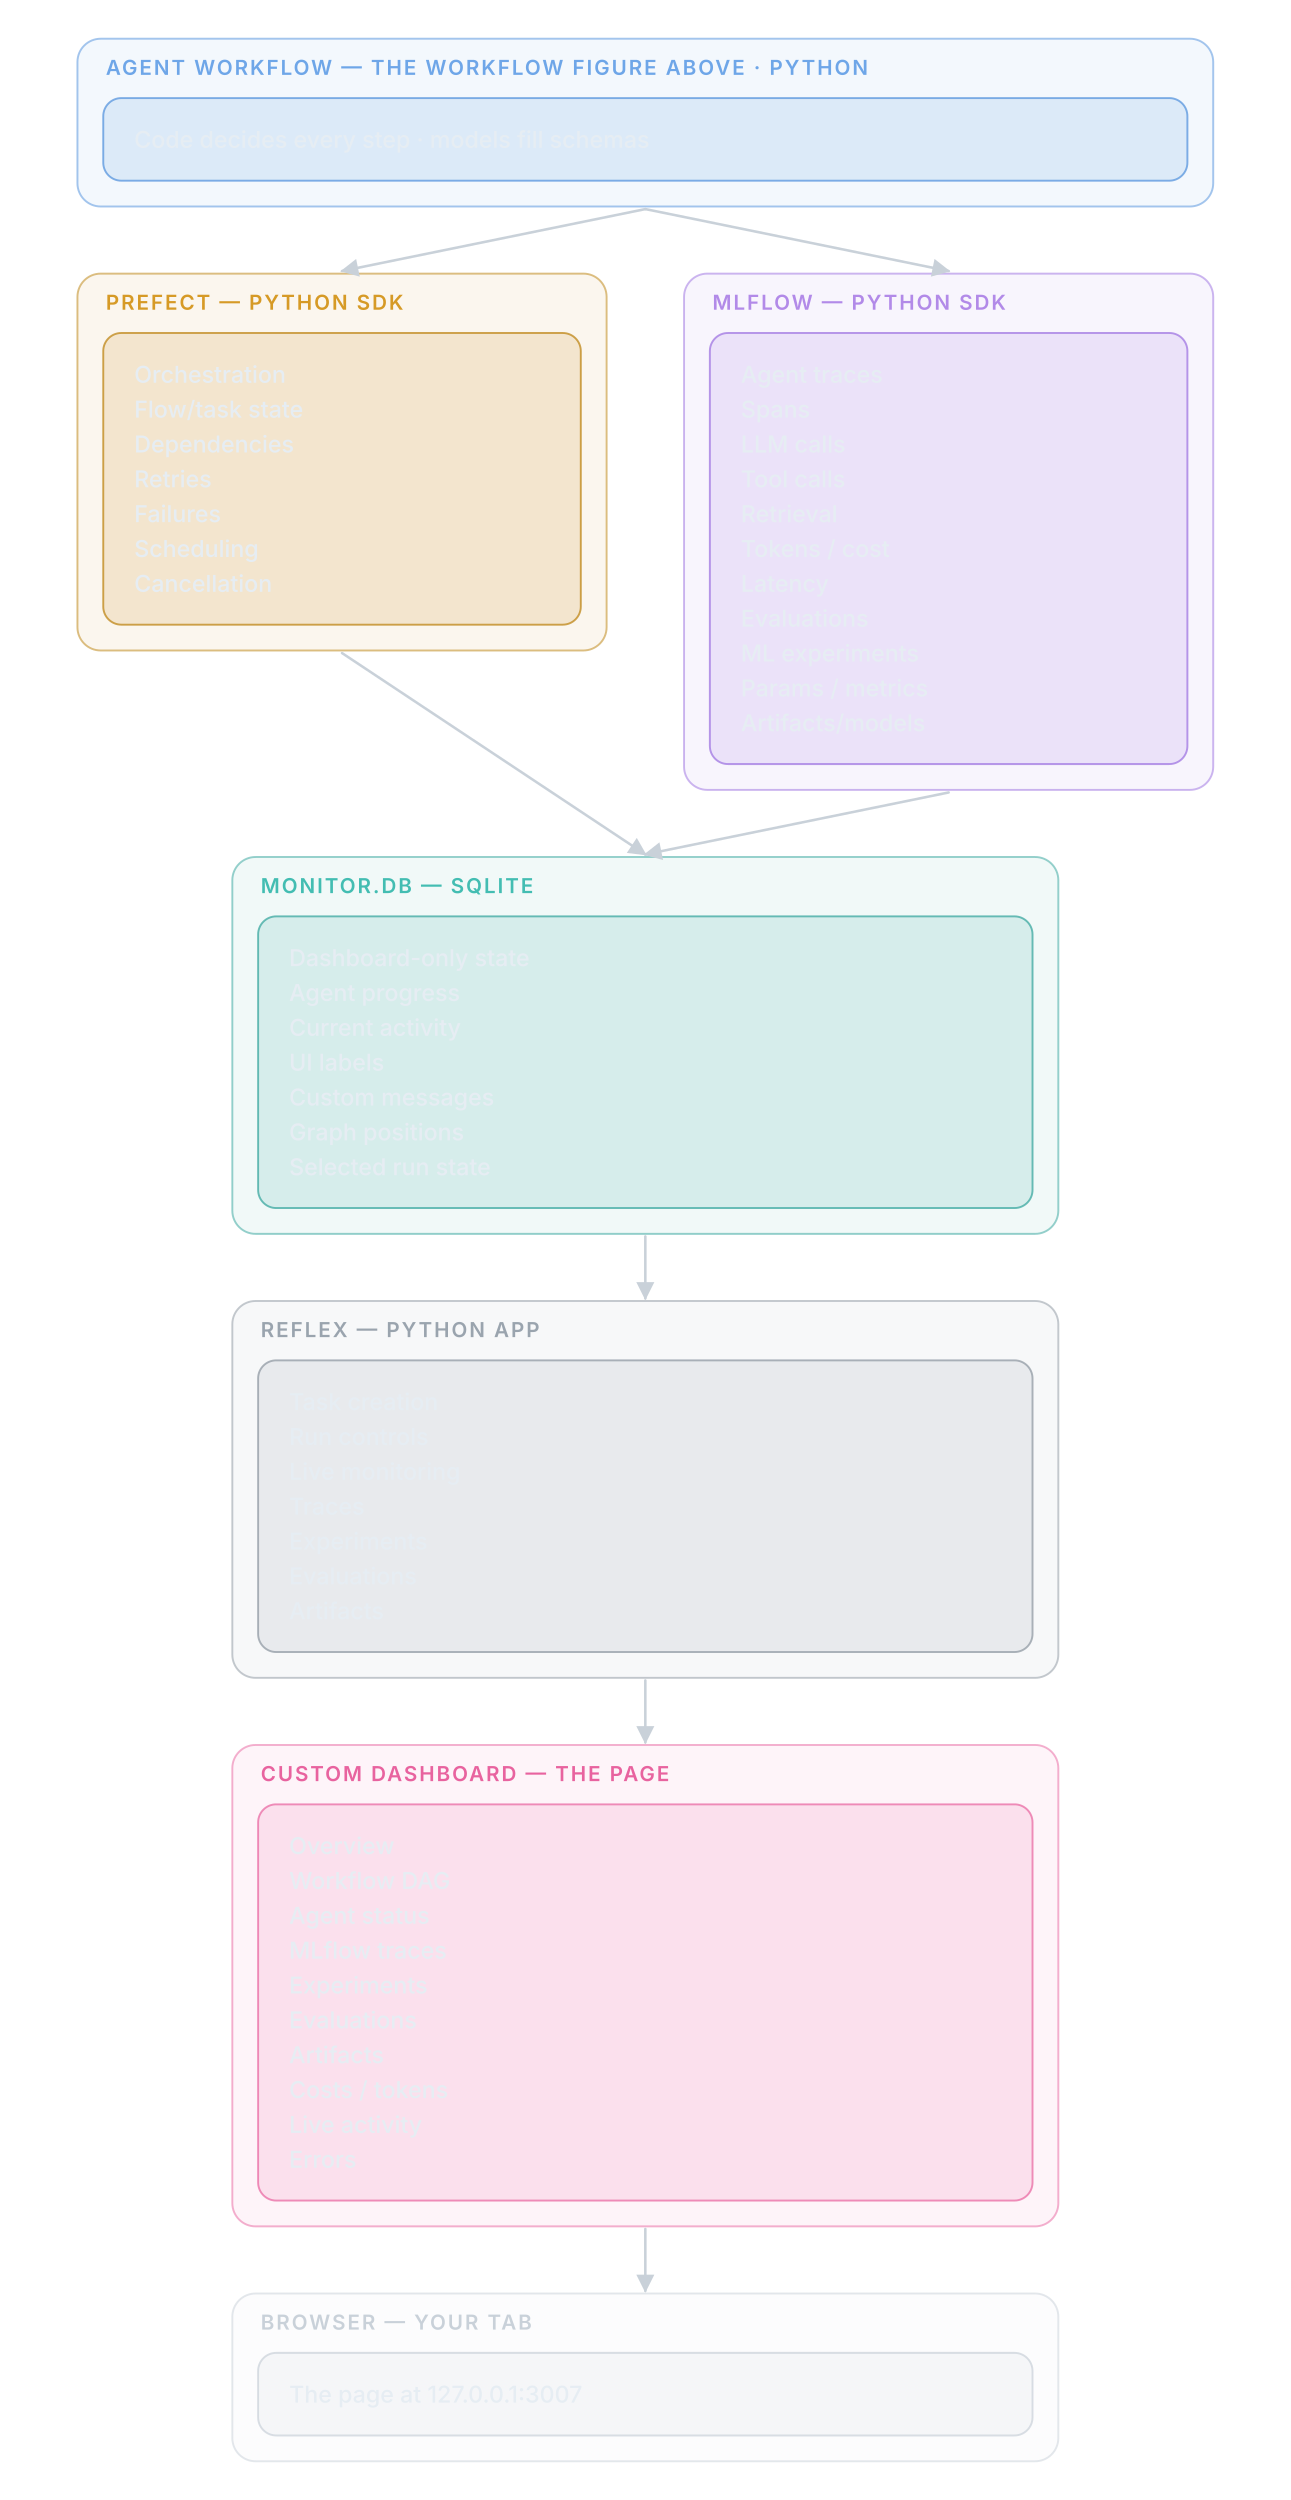
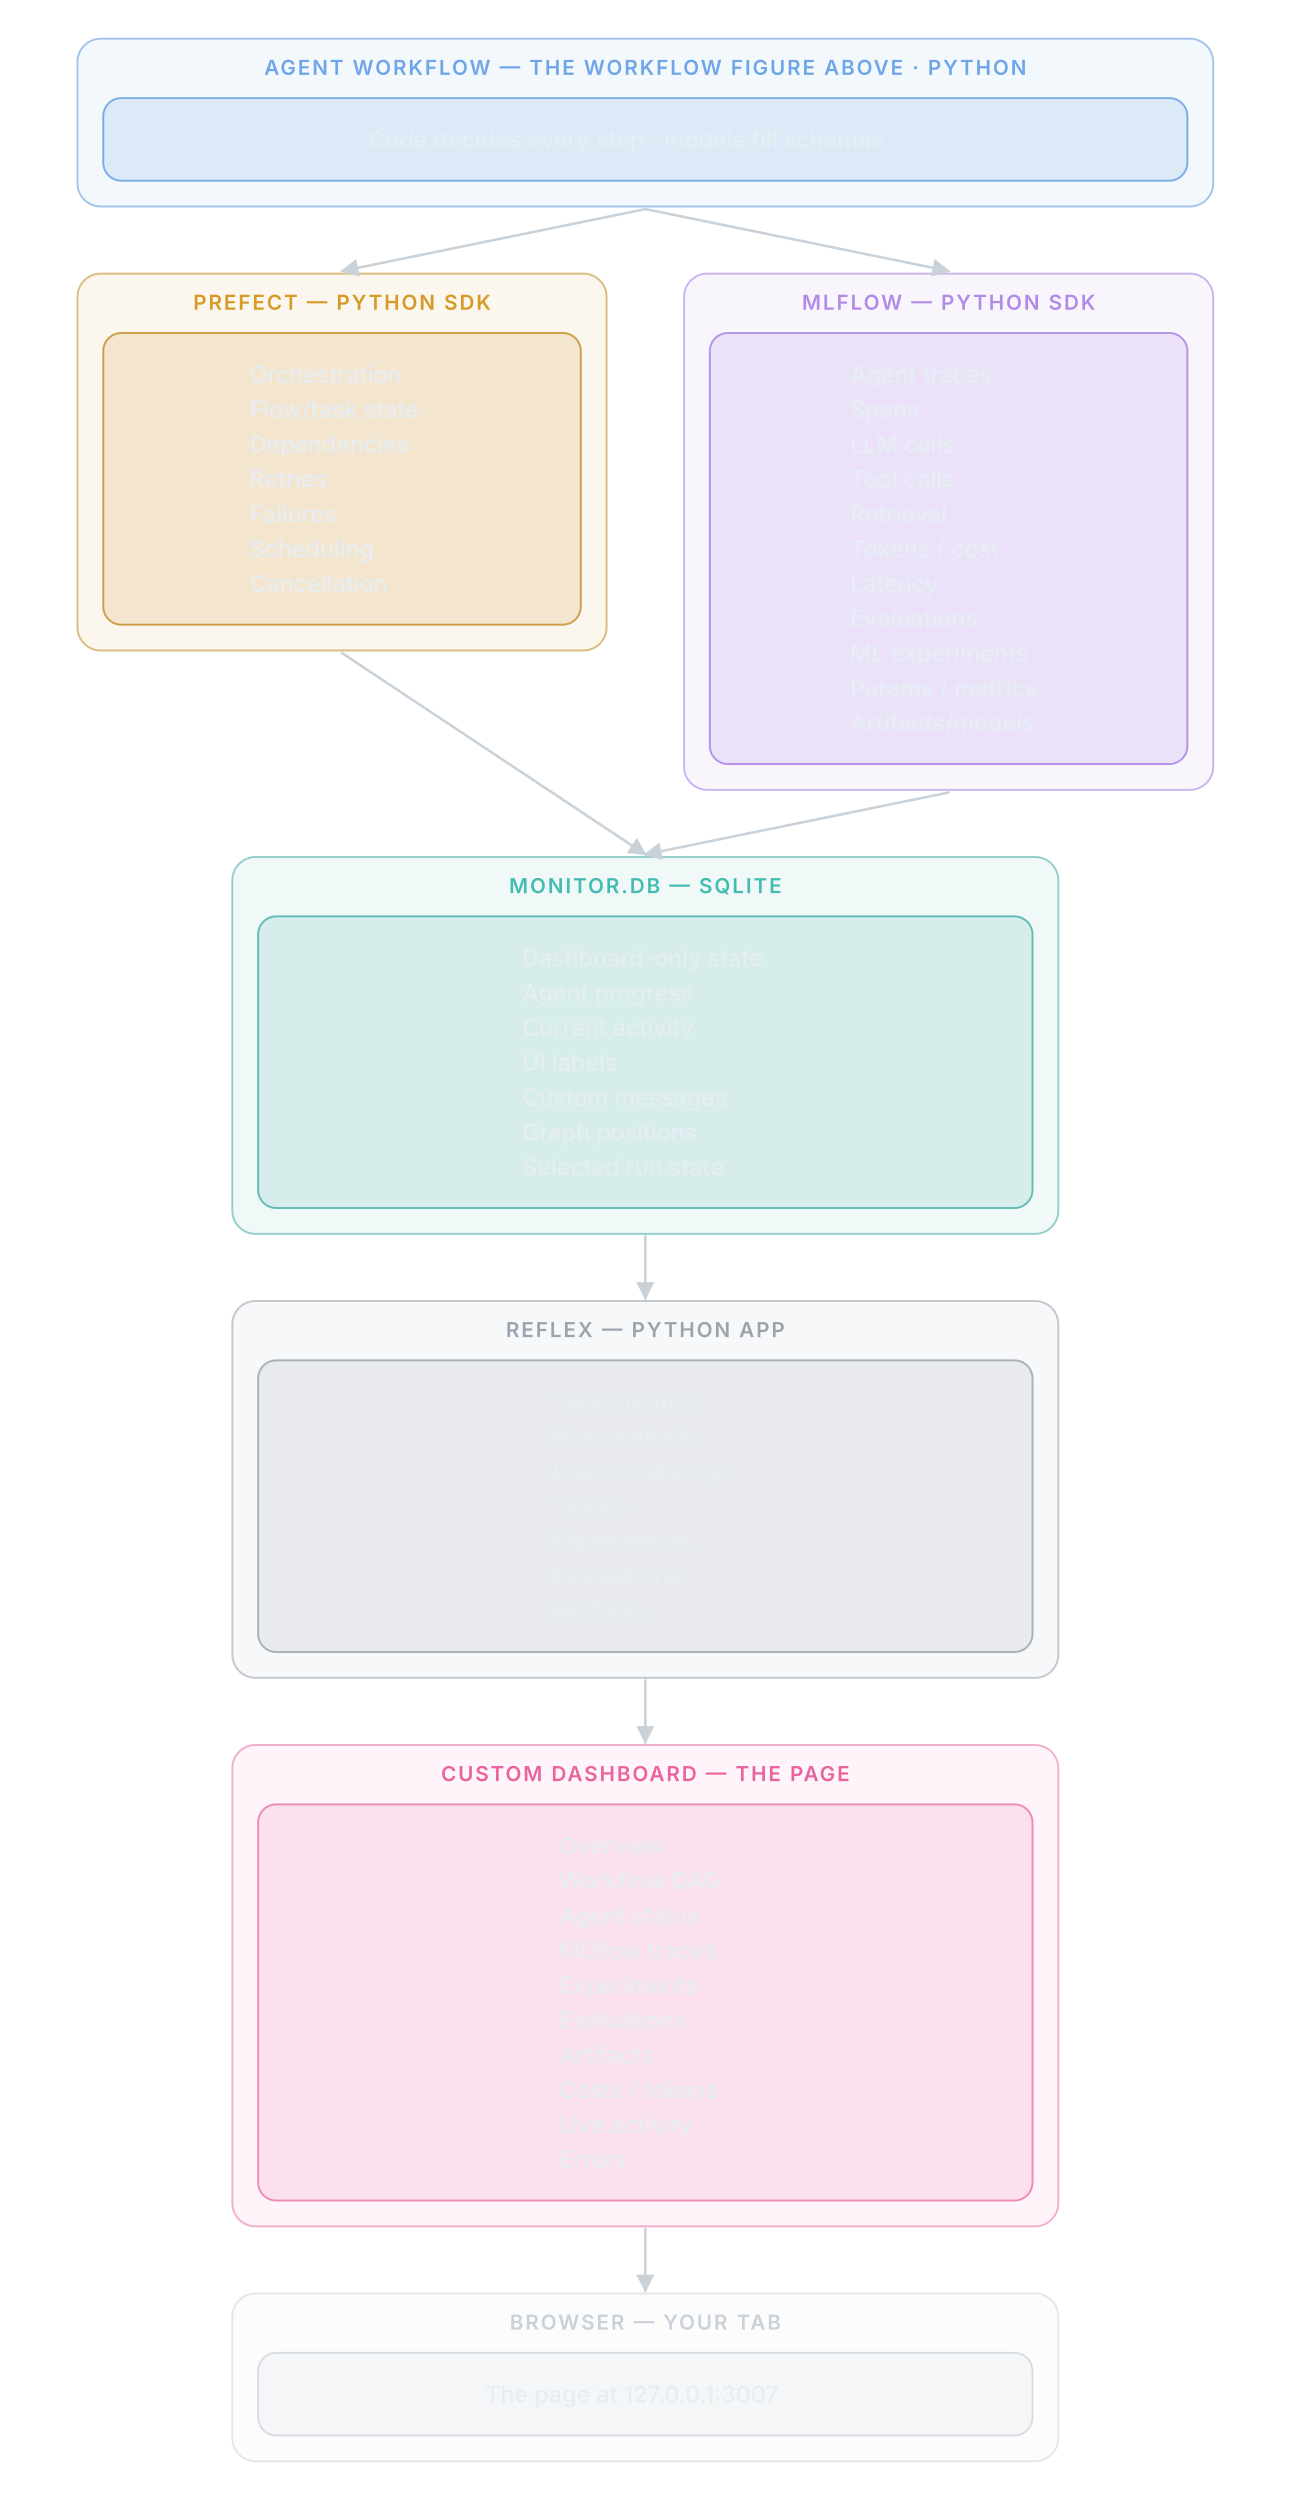
<svg xmlns="http://www.w3.org/2000/svg" viewBox="0 0 1000 1937" width="1000" height="1937" font-family="Inter, -apple-system, 'Segoe UI', Helvetica, Arial, sans-serif">
  <defs>
    <marker id="ah" viewBox="0 0 10 10" refX="9" refY="5" markerWidth="7" markerHeight="7" orient="auto-start-reverse">
      <path d="M0,0 L10,5 L0,10 z" fill="#c9d1d9" />
    </marker>
  </defs>
  <rect x="60" y="30" width="880" height="130" rx="18" fill="rgba(77,143,220,0.07)" stroke="rgba(77,143,220,0.5)" stroke-width="1.5" />
-   <text x="82" y="58" font-size="16" font-weight="600" letter-spacing="1.5" fill="#6ea6e8">AGENT WORKFLOW — THE WORKFLOW FIGURE ABOVE · PYTHON</text>
+   <text x="500" y="58" text-anchor="middle" font-size="16" font-weight="600" letter-spacing="1.5" fill="#6ea6e8">AGENT WORKFLOW — THE WORKFLOW FIGURE ABOVE · PYTHON</text>
  <rect x="80" y="76" width="840" height="64" rx="14" fill="rgba(77,143,220,0.14)" stroke="rgba(77,143,220,0.7)" stroke-width="1.5" />
-   <text x="104" y="108.0" dominant-baseline="central" font-size="18" font-weight="500" fill="#e6edf3">Code decides every step · models fill schemas</text>
+   <text x="285.4" y="108.0" dominant-baseline="central" font-size="18" font-weight="500" fill="#e6edf3">Code decides every step · models fill schemas</text>
  <rect x="60" y="212" width="410" height="292" rx="18" fill="rgba(187,128,9,0.07)" stroke="rgba(187,128,9,0.5)" stroke-width="1.5" />
-   <text x="82" y="240" font-size="16" font-weight="600" letter-spacing="1.5" fill="#d69a26">PREFECT — PYTHON SDK</text>
+   <text x="265" y="240" text-anchor="middle" font-size="16" font-weight="600" letter-spacing="1.5" fill="#d69a26">PREFECT — PYTHON SDK</text>
  <rect x="80" y="258" width="370" height="226" rx="14" fill="rgba(187,128,9,0.14)" stroke="rgba(187,128,9,0.7)" stroke-width="1.5" />
-   <text x="104" y="290.0" dominant-baseline="central" font-size="18" font-weight="500" fill="#e6edf3">Orchestration</text>
-   <text x="104" y="317.0" dominant-baseline="central" font-size="18" font-weight="500" fill="#e6edf3">Flow/task state</text>
-   <text x="104" y="344.0" dominant-baseline="central" font-size="18" font-weight="500" fill="#e6edf3">Dependencies</text>
-   <text x="104" y="371.0" dominant-baseline="central" font-size="18" font-weight="500" fill="#e6edf3">Retries</text>
-   <text x="104" y="398.0" dominant-baseline="central" font-size="18" font-weight="500" fill="#e6edf3">Failures</text>
-   <text x="104" y="425.0" dominant-baseline="central" font-size="18" font-weight="500" fill="#e6edf3">Scheduling</text>
-   <text x="104" y="452.0" dominant-baseline="central" font-size="18" font-weight="500" fill="#e6edf3">Cancellation</text>
+   <text x="193.4" y="290.0" dominant-baseline="central" font-size="18" font-weight="500" fill="#e6edf3">Orchestration</text>
+   <text x="193.4" y="317.0" dominant-baseline="central" font-size="18" font-weight="500" fill="#e6edf3">Flow/task state</text>
+   <text x="193.4" y="344.0" dominant-baseline="central" font-size="18" font-weight="500" fill="#e6edf3">Dependencies</text>
+   <text x="193.4" y="371.0" dominant-baseline="central" font-size="18" font-weight="500" fill="#e6edf3">Retries</text>
+   <text x="193.4" y="398.0" dominant-baseline="central" font-size="18" font-weight="500" fill="#e6edf3">Failures</text>
+   <text x="193.4" y="425.0" dominant-baseline="central" font-size="18" font-weight="500" fill="#e6edf3">Scheduling</text>
+   <text x="193.4" y="452.0" dominant-baseline="central" font-size="18" font-weight="500" fill="#e6edf3">Cancellation</text>
  <rect x="530" y="212" width="410" height="400" rx="18" fill="rgba(154,110,224,0.07)" stroke="rgba(154,110,224,0.5)" stroke-width="1.5" />
-   <text x="552" y="240" font-size="16" font-weight="600" letter-spacing="1.5" fill="#b28ae8">MLFLOW — PYTHON SDK</text>
+   <text x="735" y="240" text-anchor="middle" font-size="16" font-weight="600" letter-spacing="1.5" fill="#b28ae8">MLFLOW — PYTHON SDK</text>
  <rect x="550" y="258" width="370" height="334" rx="14" fill="rgba(154,110,224,0.14)" stroke="rgba(154,110,224,0.7)" stroke-width="1.5" />
-   <text x="574" y="290.0" dominant-baseline="central" font-size="18" font-weight="500" fill="#e6edf3">Agent traces</text>
-   <text x="574" y="317.0" dominant-baseline="central" font-size="18" font-weight="500" fill="#e6edf3">Spans</text>
-   <text x="574" y="344.0" dominant-baseline="central" font-size="18" font-weight="500" fill="#e6edf3">LLM calls</text>
-   <text x="574" y="371.0" dominant-baseline="central" font-size="18" font-weight="500" fill="#e6edf3">Tool calls</text>
-   <text x="574" y="398.0" dominant-baseline="central" font-size="18" font-weight="500" fill="#e6edf3">Retrieval</text>
-   <text x="574" y="425.0" dominant-baseline="central" font-size="18" font-weight="500" fill="#e6edf3">Tokens / cost</text>
-   <text x="574" y="452.0" dominant-baseline="central" font-size="18" font-weight="500" fill="#e6edf3">Latency</text>
-   <text x="574" y="479.0" dominant-baseline="central" font-size="18" font-weight="500" fill="#e6edf3">Evaluations</text>
-   <text x="574" y="506.0" dominant-baseline="central" font-size="18" font-weight="500" fill="#e6edf3">ML experiments</text>
-   <text x="574" y="533.0" dominant-baseline="central" font-size="18" font-weight="500" fill="#e6edf3">Params / metrics</text>
-   <text x="574" y="560.0" dominant-baseline="central" font-size="18" font-weight="500" fill="#e6edf3">Artifacts/models</text>
+   <text x="658.7" y="290.0" dominant-baseline="central" font-size="18" font-weight="500" fill="#e6edf3">Agent traces</text>
+   <text x="658.7" y="317.0" dominant-baseline="central" font-size="18" font-weight="500" fill="#e6edf3">Spans</text>
+   <text x="658.7" y="344.0" dominant-baseline="central" font-size="18" font-weight="500" fill="#e6edf3">LLM calls</text>
+   <text x="658.7" y="371.0" dominant-baseline="central" font-size="18" font-weight="500" fill="#e6edf3">Tool calls</text>
+   <text x="658.7" y="398.0" dominant-baseline="central" font-size="18" font-weight="500" fill="#e6edf3">Retrieval</text>
+   <text x="658.7" y="425.0" dominant-baseline="central" font-size="18" font-weight="500" fill="#e6edf3">Tokens / cost</text>
+   <text x="658.7" y="452.0" dominant-baseline="central" font-size="18" font-weight="500" fill="#e6edf3">Latency</text>
+   <text x="658.7" y="479.0" dominant-baseline="central" font-size="18" font-weight="500" fill="#e6edf3">Evaluations</text>
+   <text x="658.7" y="506.0" dominant-baseline="central" font-size="18" font-weight="500" fill="#e6edf3">ML experiments</text>
+   <text x="658.7" y="533.0" dominant-baseline="central" font-size="18" font-weight="500" fill="#e6edf3">Params / metrics</text>
+   <text x="658.7" y="560.0" dominant-baseline="central" font-size="18" font-weight="500" fill="#e6edf3">Artifacts/models</text>
  <rect x="180" y="664" width="640" height="292" rx="18" fill="rgba(47,163,154,0.07)" stroke="rgba(47,163,154,0.5)" stroke-width="1.5" />
-   <text x="202" y="692" font-size="16" font-weight="600" letter-spacing="1.5" fill="#43bdb2">MONITOR.DB — SQLITE</text>
+   <text x="500" y="692" text-anchor="middle" font-size="16" font-weight="600" letter-spacing="1.5" fill="#43bdb2">MONITOR.DB — SQLITE</text>
  <rect x="200" y="710" width="600" height="226" rx="14" fill="rgba(47,163,154,0.14)" stroke="rgba(47,163,154,0.7)" stroke-width="1.5" />
-   <text x="224" y="742.0" dominant-baseline="central" font-size="18" font-weight="500" fill="#e6edf3">Dashboard-only state</text>
-   <text x="224" y="769.0" dominant-baseline="central" font-size="18" font-weight="500" fill="#e6edf3">Agent progress</text>
-   <text x="224" y="796.0" dominant-baseline="central" font-size="18" font-weight="500" fill="#e6edf3">Current activity</text>
-   <text x="224" y="823.0" dominant-baseline="central" font-size="18" font-weight="500" fill="#e6edf3">UI labels</text>
-   <text x="224" y="850.0" dominant-baseline="central" font-size="18" font-weight="500" fill="#e6edf3">Custom messages</text>
-   <text x="224" y="877.0" dominant-baseline="central" font-size="18" font-weight="500" fill="#e6edf3">Graph positions</text>
-   <text x="224" y="904.0" dominant-baseline="central" font-size="18" font-weight="500" fill="#e6edf3">Selected run state</text>
+   <text x="404.6" y="742.0" dominant-baseline="central" font-size="18" font-weight="500" fill="#e6edf3">Dashboard-only state</text>
+   <text x="404.6" y="769.0" dominant-baseline="central" font-size="18" font-weight="500" fill="#e6edf3">Agent progress</text>
+   <text x="404.6" y="796.0" dominant-baseline="central" font-size="18" font-weight="500" fill="#e6edf3">Current activity</text>
+   <text x="404.6" y="823.0" dominant-baseline="central" font-size="18" font-weight="500" fill="#e6edf3">UI labels</text>
+   <text x="404.6" y="850.0" dominant-baseline="central" font-size="18" font-weight="500" fill="#e6edf3">Custom messages</text>
+   <text x="404.6" y="877.0" dominant-baseline="central" font-size="18" font-weight="500" fill="#e6edf3">Graph positions</text>
+   <text x="404.6" y="904.0" dominant-baseline="central" font-size="18" font-weight="500" fill="#e6edf3">Selected run state</text>
  <rect x="180" y="1008" width="640" height="292" rx="18" fill="rgba(139,148,158,0.07)" stroke="rgba(139,148,158,0.5)" stroke-width="1.5" />
-   <text x="202" y="1036" font-size="16" font-weight="600" letter-spacing="1.5" fill="#9aa4ae">REFLEX — PYTHON APP</text>
+   <text x="500" y="1036" text-anchor="middle" font-size="16" font-weight="600" letter-spacing="1.5" fill="#9aa4ae">REFLEX — PYTHON APP</text>
  <rect x="200" y="1054" width="600" height="226" rx="14" fill="rgba(139,148,158,0.14)" stroke="rgba(139,148,158,0.7)" stroke-width="1.5" />
-   <text x="224" y="1086.0" dominant-baseline="central" font-size="18" font-weight="500" fill="#e6edf3">Task creation</text>
-   <text x="224" y="1113.0" dominant-baseline="central" font-size="18" font-weight="500" fill="#e6edf3">Run controls</text>
-   <text x="224" y="1140.0" dominant-baseline="central" font-size="18" font-weight="500" fill="#e6edf3">Live monitoring</text>
-   <text x="224" y="1167.0" dominant-baseline="central" font-size="18" font-weight="500" fill="#e6edf3">Traces</text>
-   <text x="224" y="1194.0" dominant-baseline="central" font-size="18" font-weight="500" fill="#e6edf3">Experiments</text>
-   <text x="224" y="1221.0" dominant-baseline="central" font-size="18" font-weight="500" fill="#e6edf3">Evaluations</text>
-   <text x="224" y="1248.0" dominant-baseline="central" font-size="18" font-weight="500" fill="#e6edf3">Artifacts</text>
+   <text x="428.4" y="1086.0" dominant-baseline="central" font-size="18" font-weight="500" fill="#e6edf3">Task creation</text>
+   <text x="428.4" y="1113.0" dominant-baseline="central" font-size="18" font-weight="500" fill="#e6edf3">Run controls</text>
+   <text x="428.4" y="1140.0" dominant-baseline="central" font-size="18" font-weight="500" fill="#e6edf3">Live monitoring</text>
+   <text x="428.4" y="1167.0" dominant-baseline="central" font-size="18" font-weight="500" fill="#e6edf3">Traces</text>
+   <text x="428.4" y="1194.0" dominant-baseline="central" font-size="18" font-weight="500" fill="#e6edf3">Experiments</text>
+   <text x="428.4" y="1221.0" dominant-baseline="central" font-size="18" font-weight="500" fill="#e6edf3">Evaluations</text>
+   <text x="428.4" y="1248.0" dominant-baseline="central" font-size="18" font-weight="500" fill="#e6edf3">Artifacts</text>
  <rect x="180" y="1352" width="640" height="373" rx="18" fill="rgba(232,99,159,0.07)" stroke="rgba(232,99,159,0.5)" stroke-width="1.5" />
-   <text x="202" y="1380" font-size="16" font-weight="600" letter-spacing="1.5" fill="#e8639f">CUSTOM DASHBOARD — THE PAGE</text>
+   <text x="500" y="1380" text-anchor="middle" font-size="16" font-weight="600" letter-spacing="1.5" fill="#e8639f">CUSTOM DASHBOARD — THE PAGE</text>
  <rect x="200" y="1398" width="600" height="307" rx="14" fill="rgba(232,99,159,0.14)" stroke="rgba(232,99,159,0.7)" stroke-width="1.5" />
-   <text x="224" y="1430.0" dominant-baseline="central" font-size="18" font-weight="500" fill="#e6edf3">Overview</text>
-   <text x="224" y="1457.0" dominant-baseline="central" font-size="18" font-weight="500" fill="#e6edf3">Workflow DAG</text>
-   <text x="224" y="1484.0" dominant-baseline="central" font-size="18" font-weight="500" fill="#e6edf3">Agent status</text>
-   <text x="224" y="1511.0" dominant-baseline="central" font-size="18" font-weight="500" fill="#e6edf3">MLflow traces</text>
-   <text x="224" y="1538.0" dominant-baseline="central" font-size="18" font-weight="500" fill="#e6edf3">Experiments</text>
-   <text x="224" y="1565.0" dominant-baseline="central" font-size="18" font-weight="500" fill="#e6edf3">Evaluations</text>
-   <text x="224" y="1592.0" dominant-baseline="central" font-size="18" font-weight="500" fill="#e6edf3">Artifacts</text>
-   <text x="224" y="1619.0" dominant-baseline="central" font-size="18" font-weight="500" fill="#e6edf3">Costs / tokens</text>
-   <text x="224" y="1646.0" dominant-baseline="central" font-size="18" font-weight="500" fill="#e6edf3">Live activity</text>
-   <text x="224" y="1673.0" dominant-baseline="central" font-size="18" font-weight="500" fill="#e6edf3">Errors</text>
+   <text x="433.2" y="1430.0" dominant-baseline="central" font-size="18" font-weight="500" fill="#e6edf3">Overview</text>
+   <text x="433.2" y="1457.0" dominant-baseline="central" font-size="18" font-weight="500" fill="#e6edf3">Workflow DAG</text>
+   <text x="433.2" y="1484.0" dominant-baseline="central" font-size="18" font-weight="500" fill="#e6edf3">Agent status</text>
+   <text x="433.2" y="1511.0" dominant-baseline="central" font-size="18" font-weight="500" fill="#e6edf3">MLflow traces</text>
+   <text x="433.2" y="1538.0" dominant-baseline="central" font-size="18" font-weight="500" fill="#e6edf3">Experiments</text>
+   <text x="433.2" y="1565.0" dominant-baseline="central" font-size="18" font-weight="500" fill="#e6edf3">Evaluations</text>
+   <text x="433.2" y="1592.0" dominant-baseline="central" font-size="18" font-weight="500" fill="#e6edf3">Artifacts</text>
+   <text x="433.2" y="1619.0" dominant-baseline="central" font-size="18" font-weight="500" fill="#e6edf3">Costs / tokens</text>
+   <text x="433.2" y="1646.0" dominant-baseline="central" font-size="18" font-weight="500" fill="#e6edf3">Live activity</text>
+   <text x="433.2" y="1673.0" dominant-baseline="central" font-size="18" font-weight="500" fill="#e6edf3">Errors</text>
  <rect x="180" y="1777" width="640" height="130" rx="18" fill="rgba(201,209,217,0.07)" stroke="rgba(201,209,217,0.5)" stroke-width="1.5" />
-   <text x="202" y="1805" font-size="16" font-weight="600" letter-spacing="1.5" fill="#c9d1d9">BROWSER — YOUR TAB</text>
+   <text x="500" y="1805" text-anchor="middle" font-size="16" font-weight="600" letter-spacing="1.5" fill="#c9d1d9">BROWSER — YOUR TAB</text>
  <rect x="200" y="1823" width="600" height="64" rx="14" fill="rgba(201,209,217,0.14)" stroke="rgba(201,209,217,0.7)" stroke-width="1.5" />
-   <text x="224" y="1855.0" dominant-baseline="central" font-size="18" font-weight="500" fill="#e6edf3">The page at 127.0.0.1:3007</text>
+   <text x="376.0" y="1855.0" dominant-baseline="central" font-size="18" font-weight="500" fill="#e6edf3">The page at 127.0.0.1:3007</text>
  <line x1="500" y1="162" x2="265" y2="210" stroke="#c9d1d9" stroke-width="2" stroke-linecap="round" marker-end="url(#ah)" />
  <line x1="500" y1="162" x2="735" y2="210" stroke="#c9d1d9" stroke-width="2" stroke-linecap="round" marker-end="url(#ah)" />
  <line x1="265" y1="506" x2="500" y2="662" stroke="#c9d1d9" stroke-width="2" stroke-linecap="round" marker-end="url(#ah)" />
  <line x1="735" y1="614" x2="500" y2="662" stroke="#c9d1d9" stroke-width="2" stroke-linecap="round" marker-end="url(#ah)" />
  <line x1="500" y1="958" x2="500" y2="1006" stroke="#c9d1d9" stroke-width="2" stroke-linecap="round" marker-end="url(#ah)" />
  <line x1="500" y1="1302" x2="500" y2="1350" stroke="#c9d1d9" stroke-width="2" stroke-linecap="round" marker-end="url(#ah)" />
  <line x1="500" y1="1727" x2="500" y2="1775" stroke="#c9d1d9" stroke-width="2" stroke-linecap="round" marker-end="url(#ah)" />
</svg>
